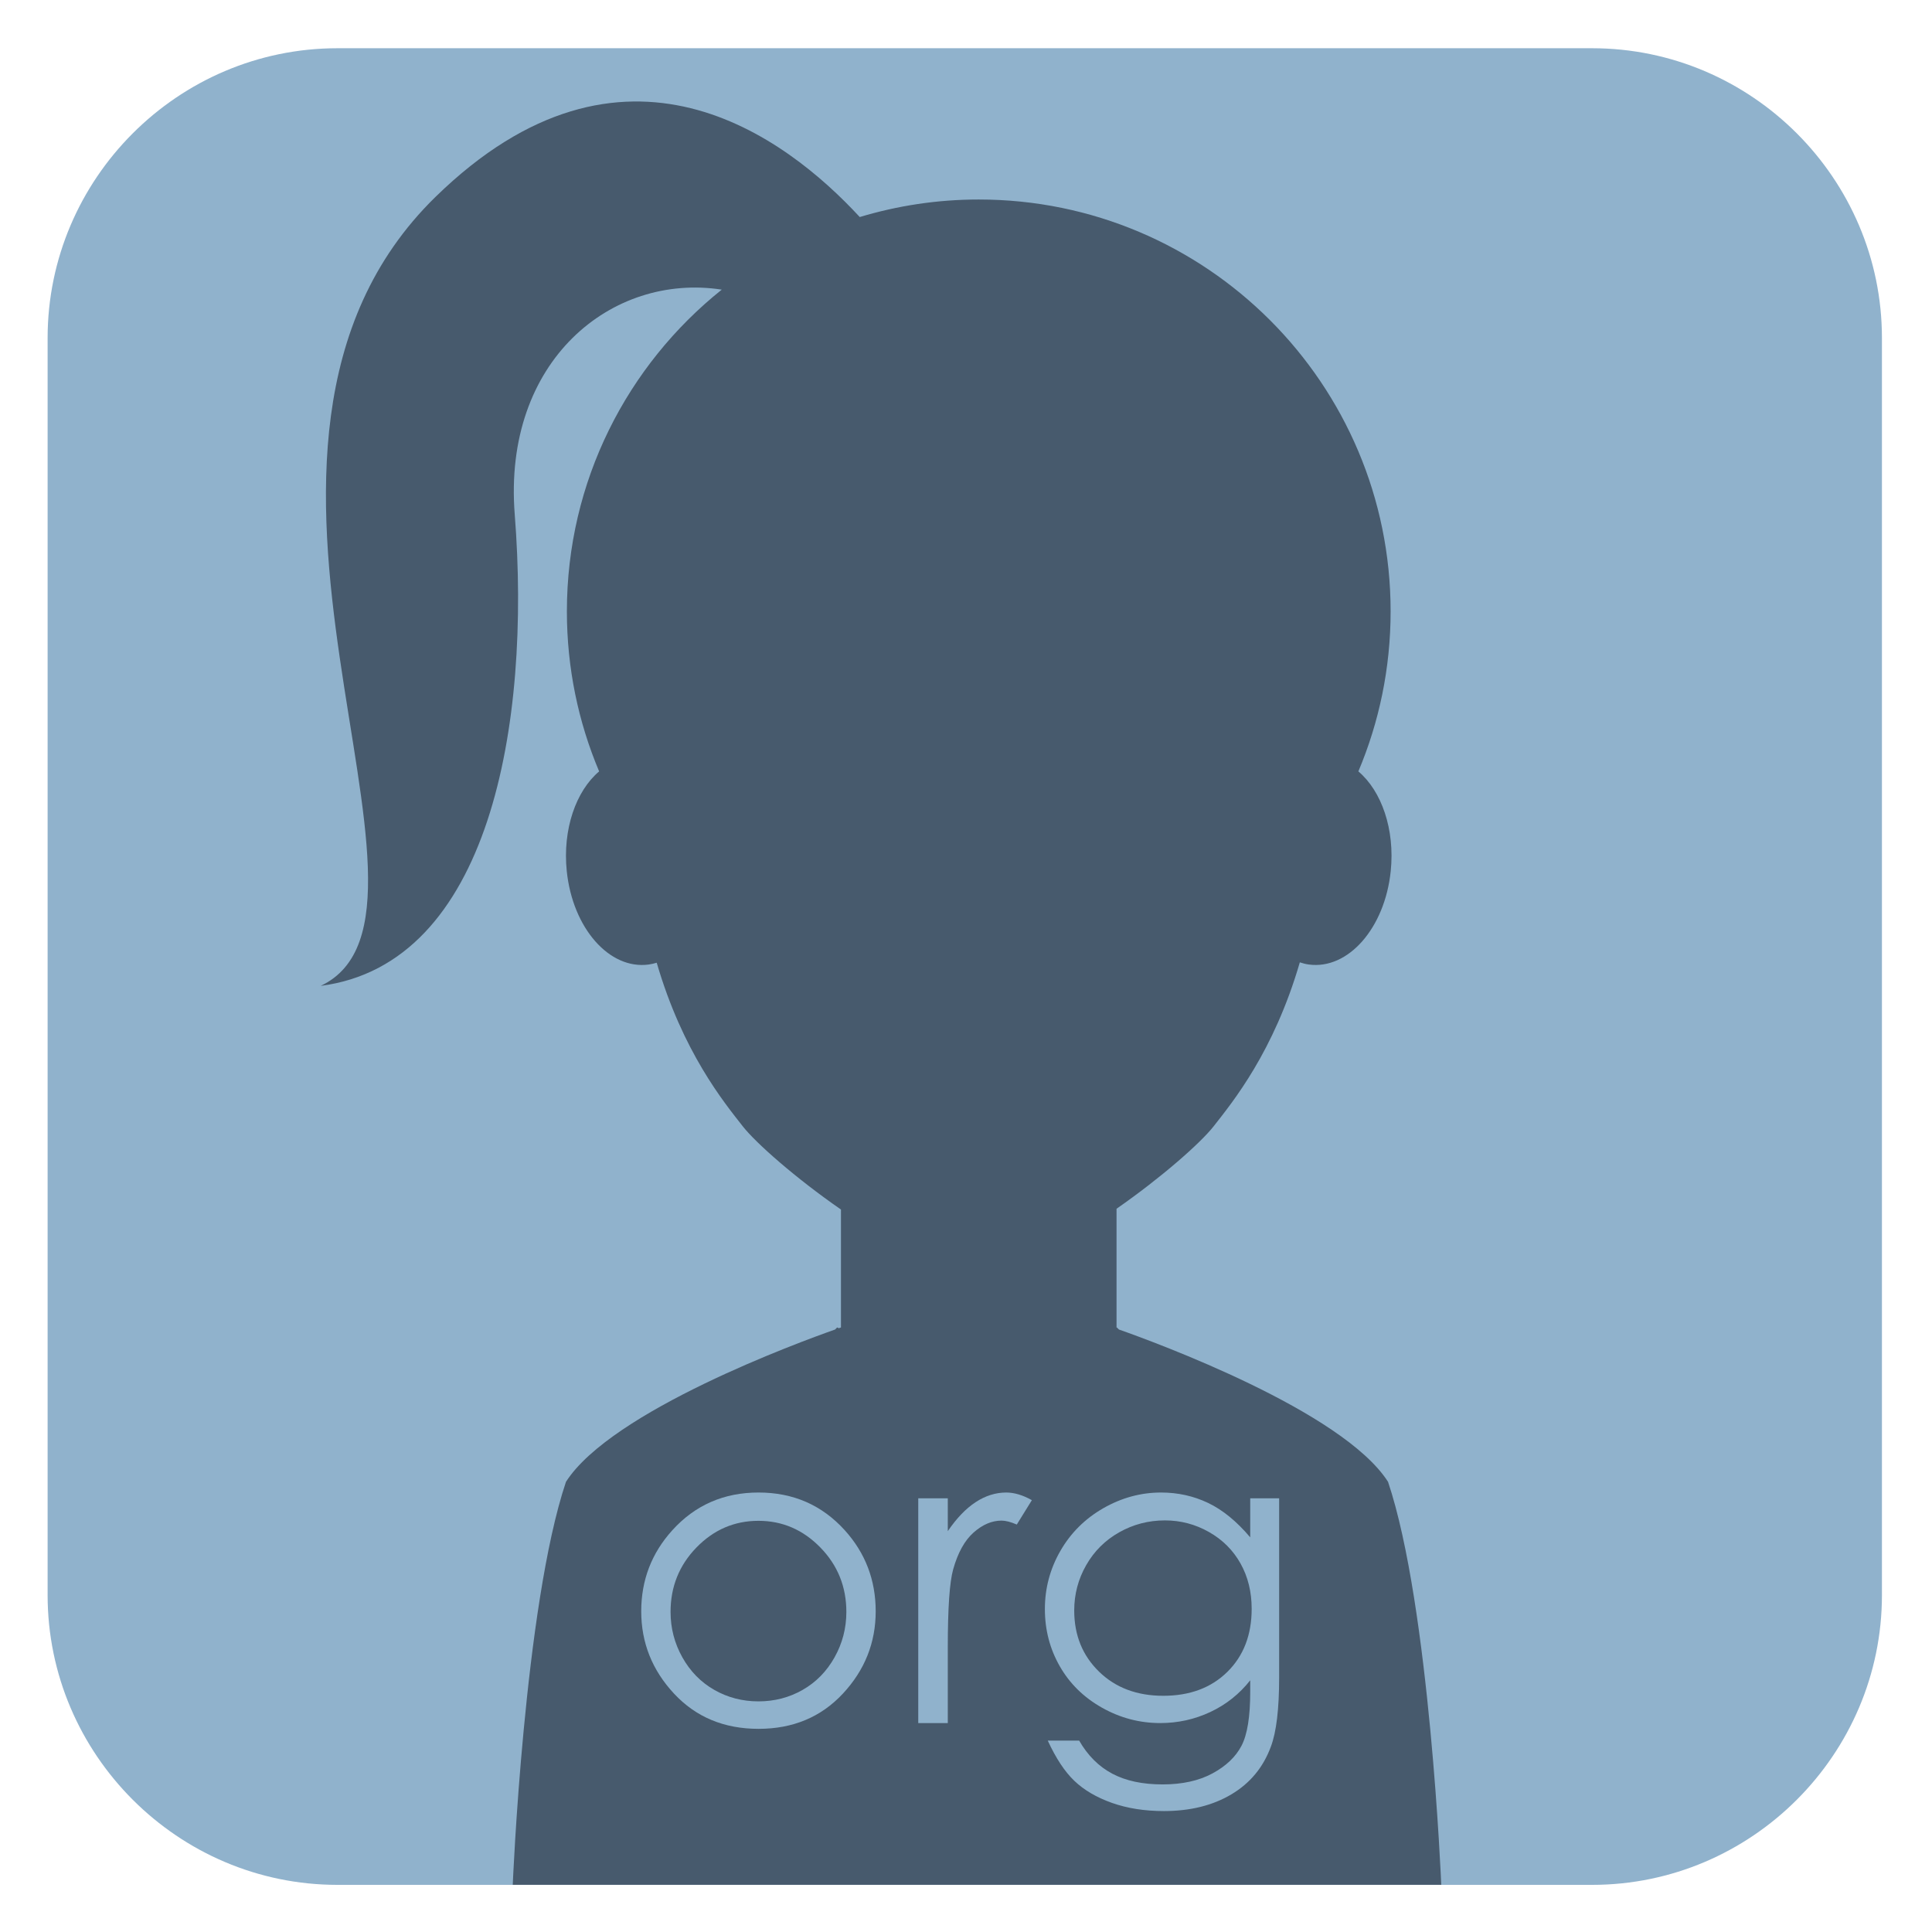
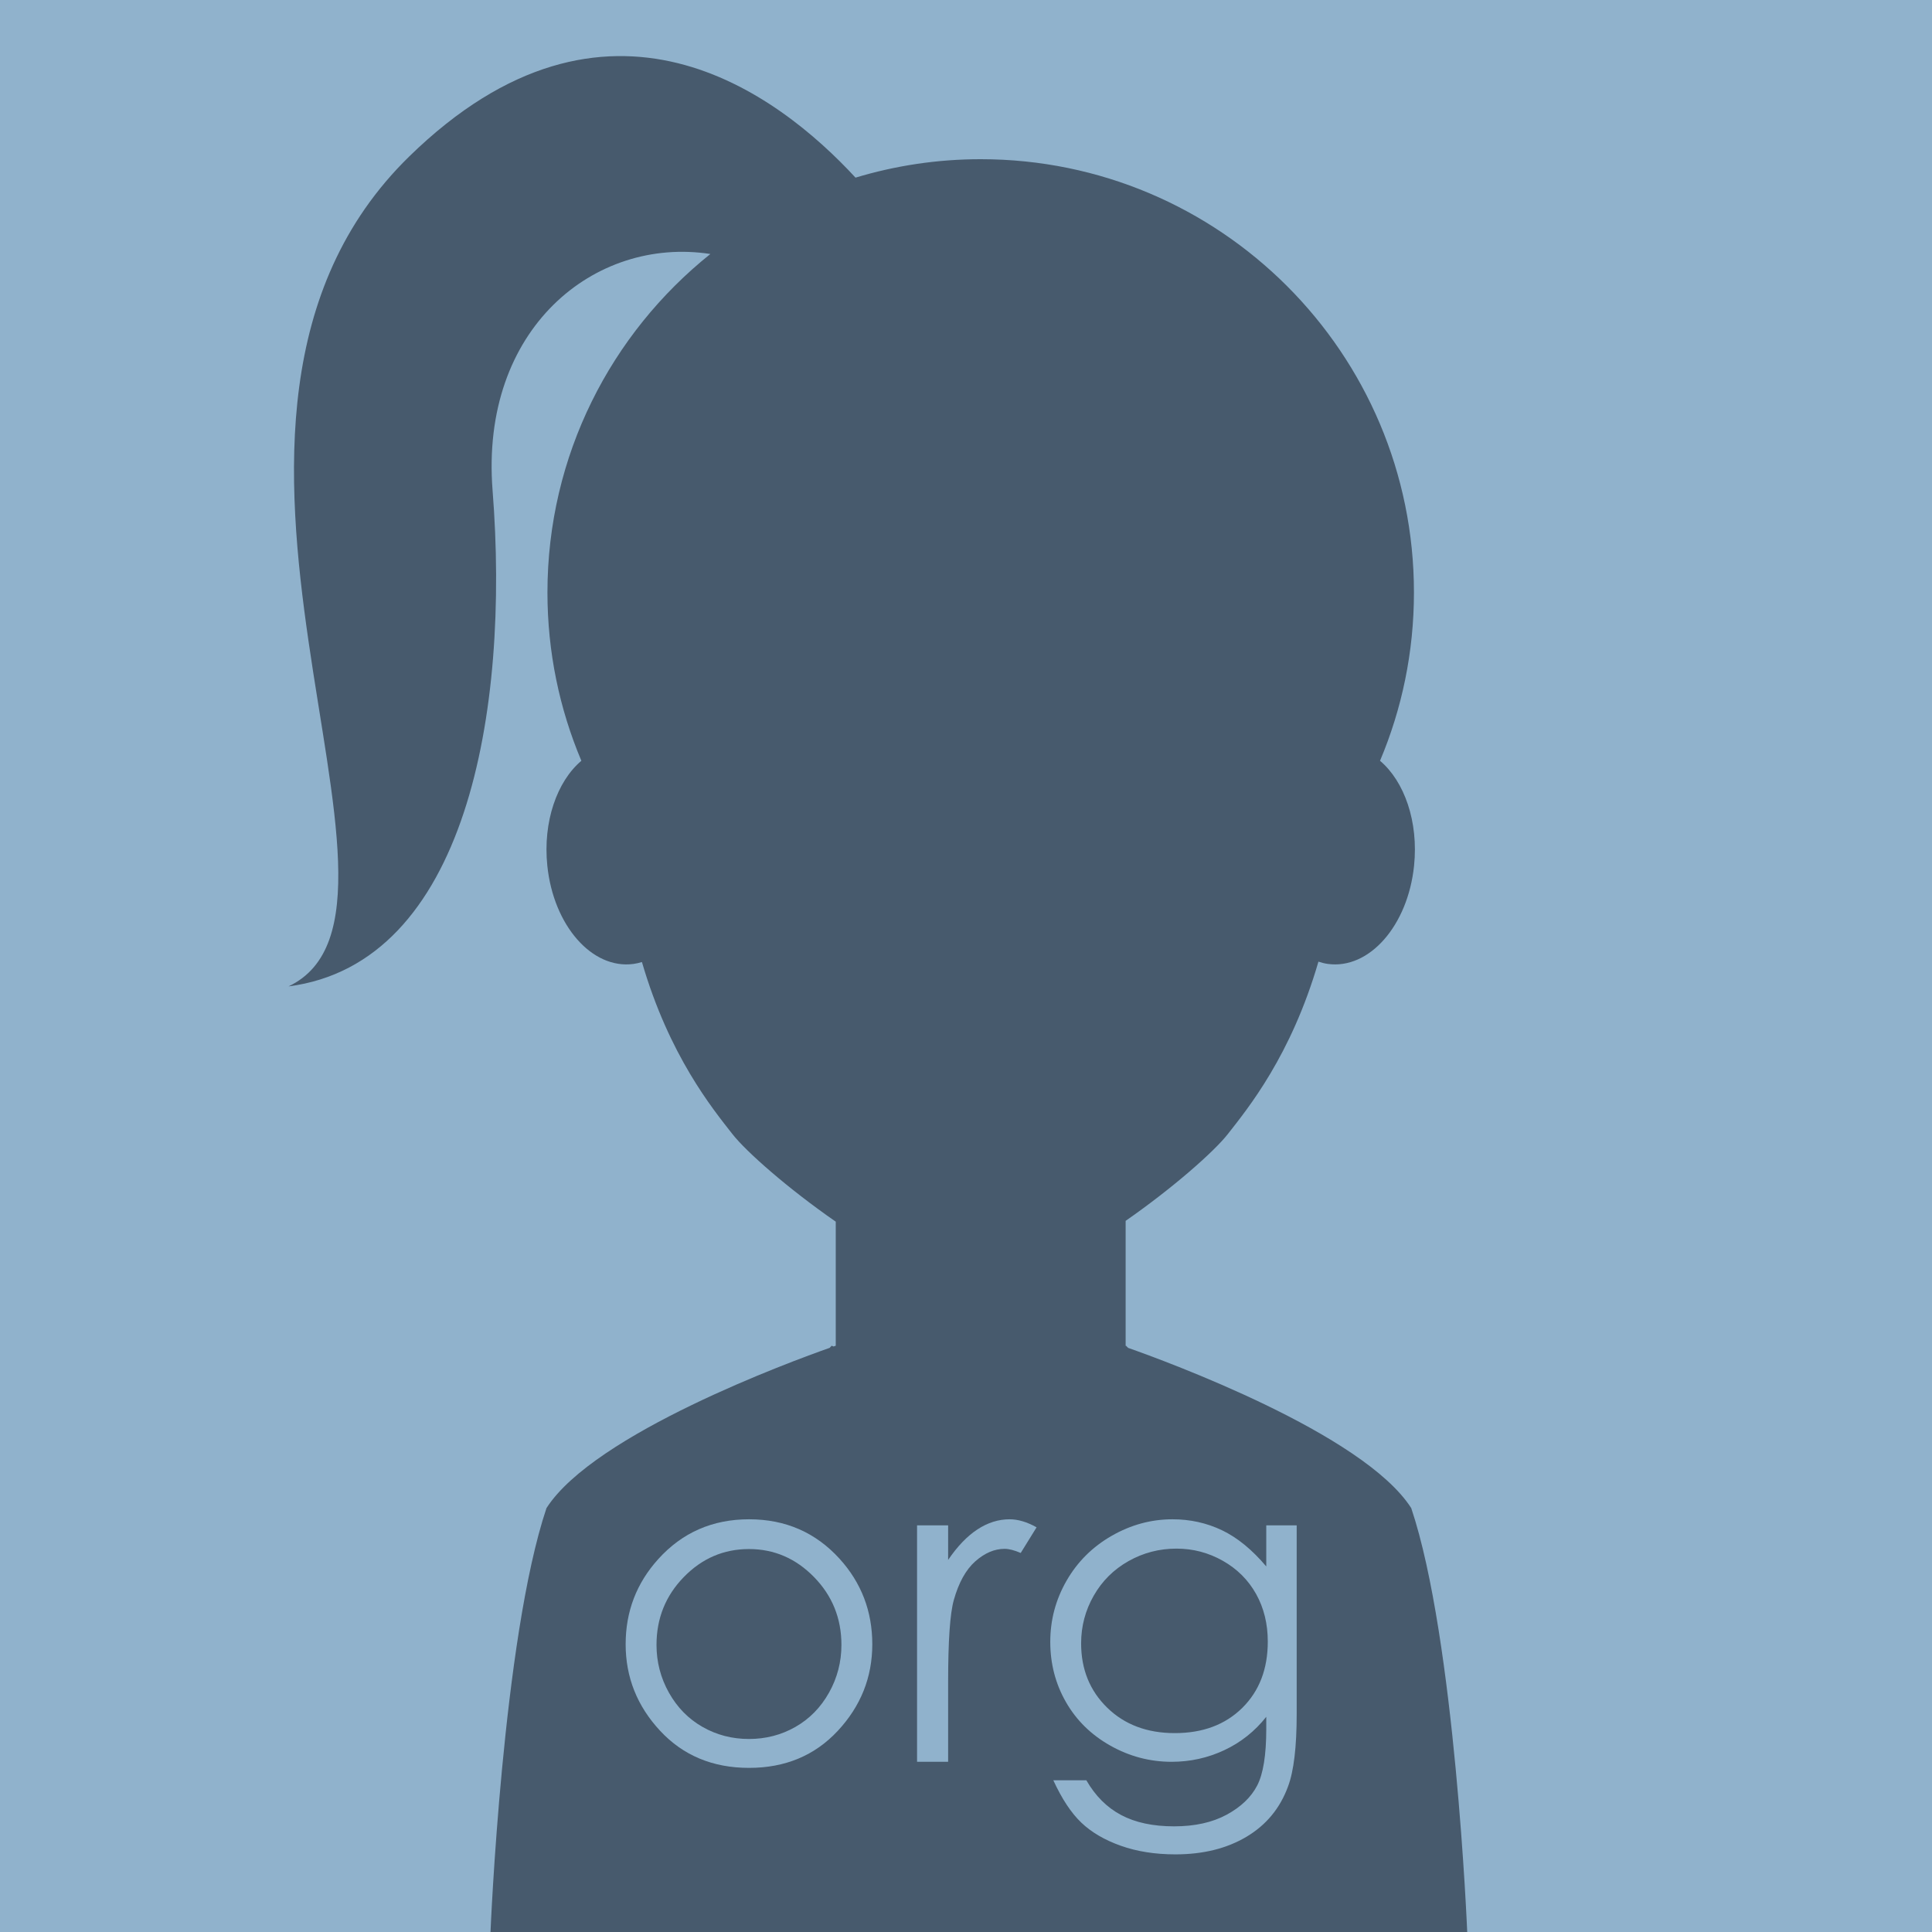
- <svg xmlns="http://www.w3.org/2000/svg" version="1.1" id="Layer_1" x="0px" y="0px" width="1000px" height="1000px" viewBox="0 0 1000 1000" enable-background="new 0 0 1000 1000" xml:space="preserve">
-   <g>
-     <path fill="#90B2CC" d="M974.089,825.601c0,82.5-67.5,150-150,150H174.646c-82.5,0-150-67.5-150-150V174.966   c0-82.5,67.5-150,150-150h649.442c82.5,0,150,67.5,150,150V825.601z" />
-   </g>
-   <path fill="#475A6D" d="M718.448,766.99c-23.487-36.705-120.887-72.357-139.304-78.838l-1.035-1.051l-0.19,0.078V625.65  c23.252-16.172,43.504-34.063,50.247-42.664c9.911-12.648,31.143-38.563,44.618-84.875c1.505,0.492,3.044,0.9,4.633,1.119  c20.376,2.786,39.369-18.837,42.418-48.306c2.25-21.685-4.778-41.54-16.748-51.651c10.75-25.465,16.692-53.451,16.692-82.828  c0-117.736-95.44-213.182-213.177-213.182c-21.422,0-42.091,3.195-61.596,9.074C406.99,71.145,322.822,6.754,225.389,101.942  c-132.945,129.896,20.72,370.46-59.38,408.339c87.425-11.309,108.986-135.082,100.416-244.026  c-6.256-79.571,50.259-125.117,107.159-116.343c-48.845,39.066-80.166,99.126-80.166,166.534c0,29.376,5.945,57.365,16.692,82.83  c-11.97,10.112-18.995,29.964-16.752,51.649c3.056,29.469,22.052,51.092,42.43,48.306c1.407-0.196,2.778-0.521,4.122-0.929  c13.472,46.188,34.656,72.054,44.556,84.685c6.799,8.668,27.32,26.783,50.813,43.061v61.055c0,0-0.409,0.139-1.077,0.369  l-0.921-0.369l-1.038,1.051c-18.437,6.492-115.813,42.139-139.3,78.838c-21.618,64.344-27.541,208.576-27.541,208.576h240.295  h240.295C745.991,975.566,740.071,831.334,718.448,766.99z" />
-   <g>
-     <path fill="#90B2CC" d="M392.632,772.525c17.924,0,32.776,6.486,44.56,19.459c10.712,11.834,16.068,25.842,16.068,42.021   c0,16.254-5.661,30.457-16.978,42.611c-11.319,12.154-25.87,18.229-43.65,18.229c-17.853,0-32.438-6.074-43.755-18.229   c-11.319-12.154-16.978-26.357-16.978-42.611c0-16.107,5.354-30.08,16.066-41.914C359.749,779.047,374.638,772.525,392.632,772.525   z M392.579,787.172c-12.446,0-23.143,4.6-32.084,13.795c-8.942,9.195-13.413,20.316-13.413,33.361   c0,8.41,2.039,16.252,6.117,23.523c4.077,7.27,9.584,12.883,16.524,16.84c6.938,3.957,14.557,5.936,22.855,5.936   c8.297,0,15.915-1.979,22.855-5.936c6.938-3.957,12.446-9.57,16.524-16.84c4.077-7.271,6.116-15.113,6.116-23.523   c0-13.045-4.488-24.166-13.467-33.361S404.954,787.172,392.579,787.172z" />
-     <path fill="#90B2CC" d="M475.286,775.518h15.29v17.002c4.561-6.701,9.372-11.709,14.436-15.023   c5.059-3.314,10.334-4.971,15.824-4.971c4.134,0,8.555,1.318,13.26,3.955l-7.807,12.619c-3.139-1.355-5.773-2.033-7.912-2.033   c-4.991,0-9.803,2.051-14.436,6.148c-4.634,4.1-8.163,10.461-10.585,19.086c-1.854,6.629-2.78,20.031-2.78,40.203v39.35h-15.29   V775.518z" />
-     <path fill="#90B2CC" d="M647.113,775.518h14.97v92.705c0,16.324-1.426,28.264-4.277,35.82   c-3.92,10.691-10.729,18.926-20.421,24.697c-9.696,5.775-21.351,8.664-34.965,8.664c-9.981,0-18.944-1.416-26.893-4.236   c-7.949-2.824-14.418-6.613-19.407-11.367c-4.989-4.756-9.587-11.709-13.794-20.859h16.254c4.423,7.699,10.134,13.4,17.128,17.107   c6.993,3.707,15.667,5.561,26.015,5.561c10.204,0,18.823-1.9,25.854-5.699c7.031-3.803,12.044-8.582,15.042-14.334   c2.996-5.756,4.494-15.045,4.494-27.869v-5.988c-5.637,7.131-12.523,12.6-20.657,16.414c-8.135,3.814-16.77,5.721-25.901,5.721   c-10.704,0-20.766-2.654-30.185-7.967c-9.42-5.309-16.697-12.457-21.834-21.439c-5.138-8.98-7.706-18.854-7.706-29.617   c0-10.762,2.675-20.797,8.027-30.1s12.755-16.662,22.21-22.08c9.454-5.416,19.427-8.125,29.915-8.125   c8.704,0,16.821,1.801,24.351,5.398c7.528,3.602,14.789,9.535,21.78,17.803V775.518z M602.954,786.959   c-8.483,0-16.359,2.051-23.631,6.148c-7.27,4.1-12.975,9.768-17.107,17.002c-4.135,7.234-6.202,15.059-6.202,23.471   c0,12.76,4.277,23.309,12.831,31.648c8.555,8.342,19.638,12.51,33.255,12.51c13.755,0,24.821-4.133,33.199-12.402   c8.376-8.268,12.563-19.141,12.563-32.613c0-8.768-1.924-16.59-5.772-23.471c-3.851-6.877-9.304-12.313-16.36-16.305   C618.672,788.955,611.08,786.959,602.954,786.959z" />
+ <svg xmlns="http://www.w3.org/2000/svg" xml:space="preserve" enable-background="new 0 0 1000 1000" viewBox="0 0 1000 1000" height="1000px" width="1000px" y="0px" x="0px" id="Layer_1" version="1.1">
+   <defs id="defs19" />
+   <rect y="0" x="0" height="1000" width="1000" id="rect4516" style="fill:#90b2cc;fill-opacity:1;stroke:none;stroke-width:7.657;stroke-miterlimit:4;stroke-dasharray:none" />
+   <path id="path6" d="M 730.457,780.591 C 705.75,741.98 603.293,704.476 583.919,697.659 l -1.089,-1.106 -0.2,0.082 v -64.724 c 24.459,-17.012 45.763,-35.832 52.856,-44.879 10.426,-13.305 32.76,-40.566 46.935,-89.282 1.583,0.518 3.202,0.947 4.874,1.177 21.434,2.931 41.413,-19.815 44.621,-50.814 2.367,-22.811 -5.026,-43.697 -17.618,-54.333 11.308,-26.787 17.559,-56.227 17.559,-87.129 0,-123.85 -100.396,-224.252 -224.247,-224.252 -22.534,0 -44.277,3.361 -64.795,9.545 C 402.825,48.612 314.287,-19.123 211.794,81.008 71.946,217.649 233.59,470.705 149.331,510.551 241.296,498.655 263.976,368.455 254.961,253.854 c -6.581,-83.703 52.869,-131.614 112.724,-122.385 -51.381,41.095 -84.329,104.273 -84.329,175.182 0,30.901 6.254,60.344 17.559,87.131 -12.592,10.637 -19.981,31.52 -17.622,54.331 3.215,30.999 23.197,53.745 44.633,50.814 1.48,-0.206 2.922,-0.548 4.336,-0.977 14.172,48.586 36.456,75.796 46.87,89.083 7.152,9.118 28.739,28.174 53.452,45.297 v 64.225 c 0,0 -0.43,0.146 -1.133,0.388 l -0.969,-0.388 -1.092,1.106 c -19.394,6.829 -121.827,44.327 -146.534,82.932 C 260.116,848.278 253.885,1000 253.885,1000 h 252.773 252.773 c -10e-4,-0.002 -6.228,-151.724 -28.974,-219.409 z" style="fill:#475a6d;stroke-width:1.052" />
+   <g transform="matrix(1.051928,0,0,1.051928,-25.29885,-26.26242)" id="g14">
+     <path id="path8" d="m 392.632,772.525 c 17.924,0 32.776,6.486 44.56,19.459 10.712,11.834 16.068,25.842 16.068,42.021 0,16.254 -5.661,30.457 -16.978,42.611 -11.319,12.154 -25.87,18.229 -43.65,18.229 -17.853,0 -32.438,-6.074 -43.755,-18.229 -11.319,-12.154 -16.978,-26.357 -16.978,-42.611 0,-16.107 5.354,-30.08 16.066,-41.914 11.784,-13.044 26.673,-19.566 44.667,-19.566 z m -0.053,14.647 c -12.446,0 -23.143,4.6 -32.084,13.795 -8.942,9.195 -13.413,20.316 -13.413,33.361 0,8.41 2.039,16.252 6.117,23.523 4.077,7.27 9.584,12.883 16.524,16.84 6.938,3.957 14.557,5.936 22.855,5.936 8.297,0 15.915,-1.979 22.855,-5.936 6.938,-3.957 12.446,-9.57 16.524,-16.84 4.077,-7.271 6.116,-15.113 6.116,-23.523 0,-13.045 -4.488,-24.166 -13.467,-33.361 -8.979,-9.195 -19.652,-13.795 -32.027,-13.795 z" style="fill:#90b2cc" />
+     <path id="path10" d="m 475.286,775.518 h 15.29 v 17.002 c 4.561,-6.701 9.372,-11.709 14.436,-15.023 5.059,-3.314 10.334,-4.971 15.824,-4.971 4.134,0 8.555,1.318 13.26,3.955 l -7.807,12.619 c -3.139,-1.355 -5.773,-2.033 -7.912,-2.033 -4.991,0 -9.803,2.051 -14.436,6.148 -4.634,4.1 -8.163,10.461 -10.585,19.086 -1.854,6.629 -2.78,20.031 -2.78,40.203 v 39.35 h -15.29 z" style="fill:#90b2cc" />
+     <path id="path12" d="m 647.113,775.518 h 14.97 v 92.705 c 0,16.324 -1.426,28.264 -4.277,35.82 -3.92,10.691 -10.729,18.926 -20.421,24.697 -9.696,5.775 -21.351,8.664 -34.965,8.664 -9.981,0 -18.944,-1.416 -26.893,-4.236 -7.949,-2.824 -14.418,-6.613 -19.407,-11.367 -4.989,-4.756 -9.587,-11.709 -13.794,-20.859 h 16.254 c 4.423,7.699 10.134,13.4 17.128,17.107 6.993,3.707 15.667,5.561 26.015,5.561 10.204,0 18.823,-1.9 25.854,-5.699 7.031,-3.803 12.044,-8.582 15.042,-14.334 2.996,-5.756 4.494,-15.045 4.494,-27.869 v -5.988 c -5.637,7.131 -12.523,12.6 -20.657,16.414 -8.135,3.814 -16.77,5.721 -25.901,5.721 -10.704,0 -20.766,-2.654 -30.185,-7.967 -9.42,-5.309 -16.697,-12.457 -21.834,-21.439 -5.138,-8.98 -7.706,-18.854 -7.706,-29.617 0,-10.762 2.675,-20.797 8.027,-30.1 5.352,-9.303 12.755,-16.662 22.21,-22.08 9.454,-5.416 19.427,-8.125 29.915,-8.125 8.704,0 16.821,1.801 24.351,5.398 7.528,3.602 14.789,9.535 21.78,17.803 z m -44.159,11.441 c -8.483,0 -16.359,2.051 -23.631,6.148 -7.27,4.1 -12.975,9.768 -17.107,17.002 -4.135,7.234 -6.202,15.059 -6.202,23.471 0,12.76 4.277,23.309 12.831,31.648 8.555,8.342 19.638,12.51 33.255,12.51 13.755,0 24.821,-4.133 33.199,-12.402 8.376,-8.268 12.563,-19.141 12.563,-32.613 0,-8.768 -1.924,-16.59 -5.772,-23.471 -3.851,-6.877 -9.304,-12.313 -16.36,-16.305 -7.058,-3.992 -14.65,-5.988 -22.776,-5.988 z" style="fill:#90b2cc" />
  </g>
</svg>
